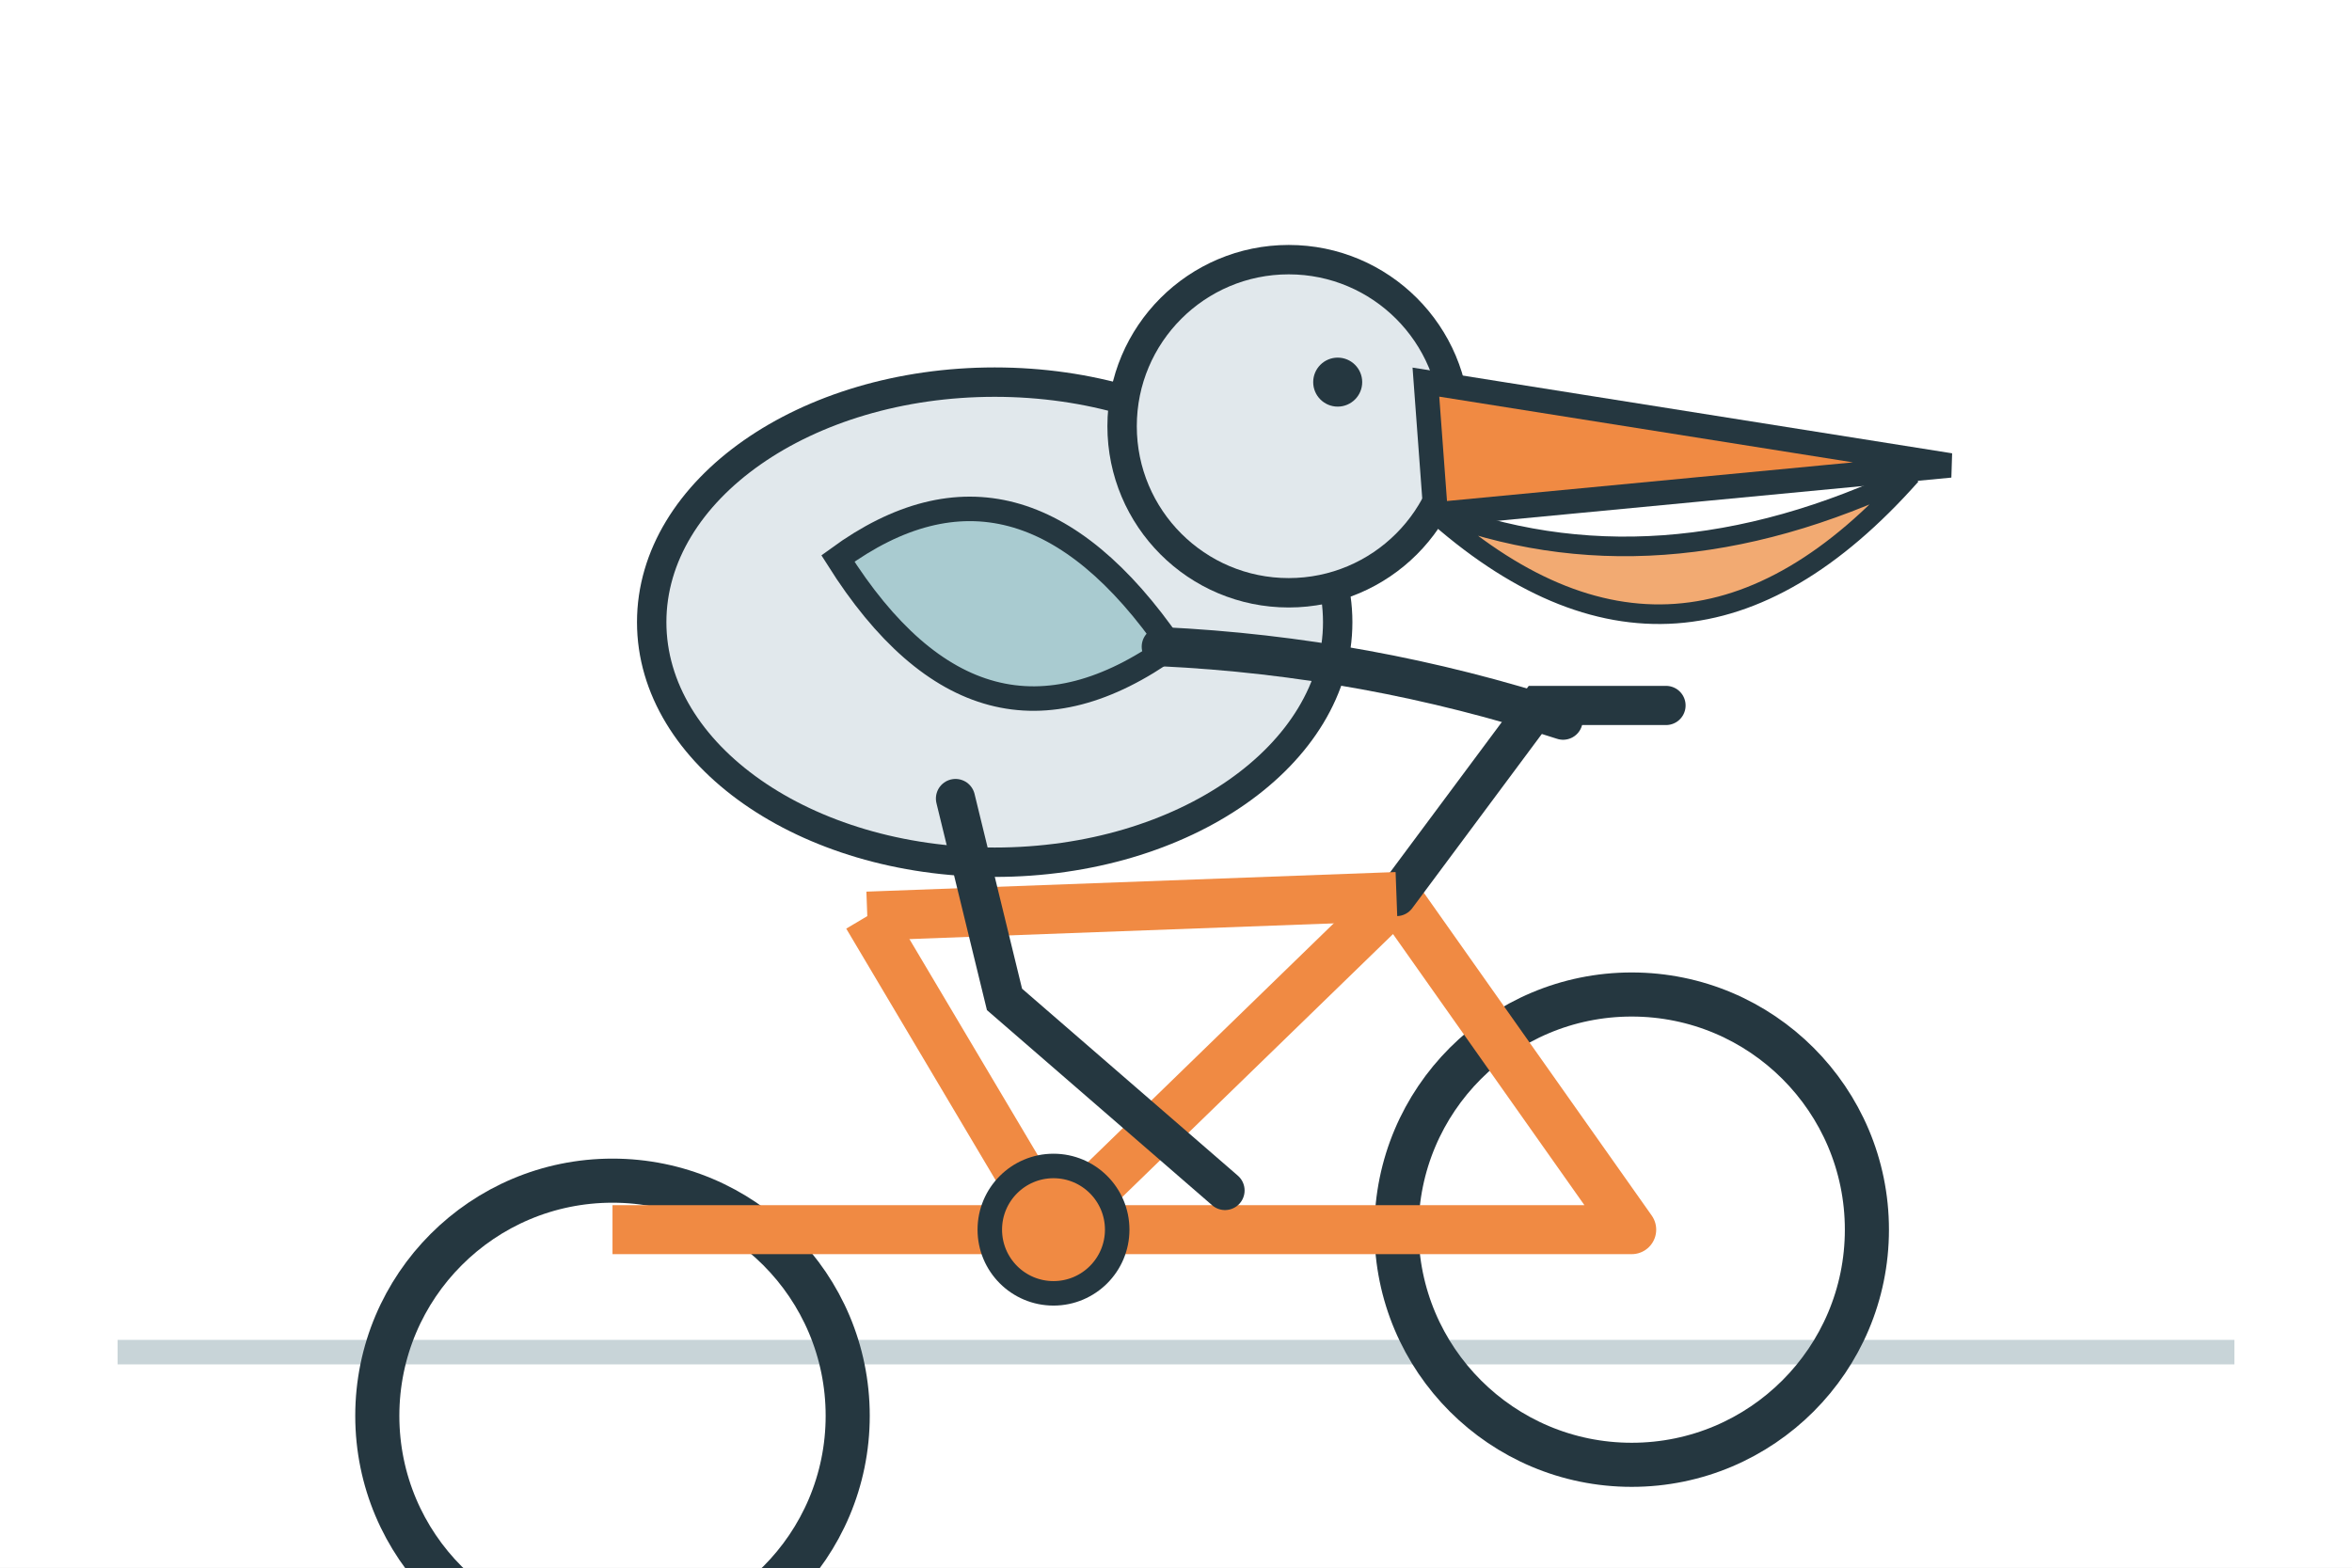
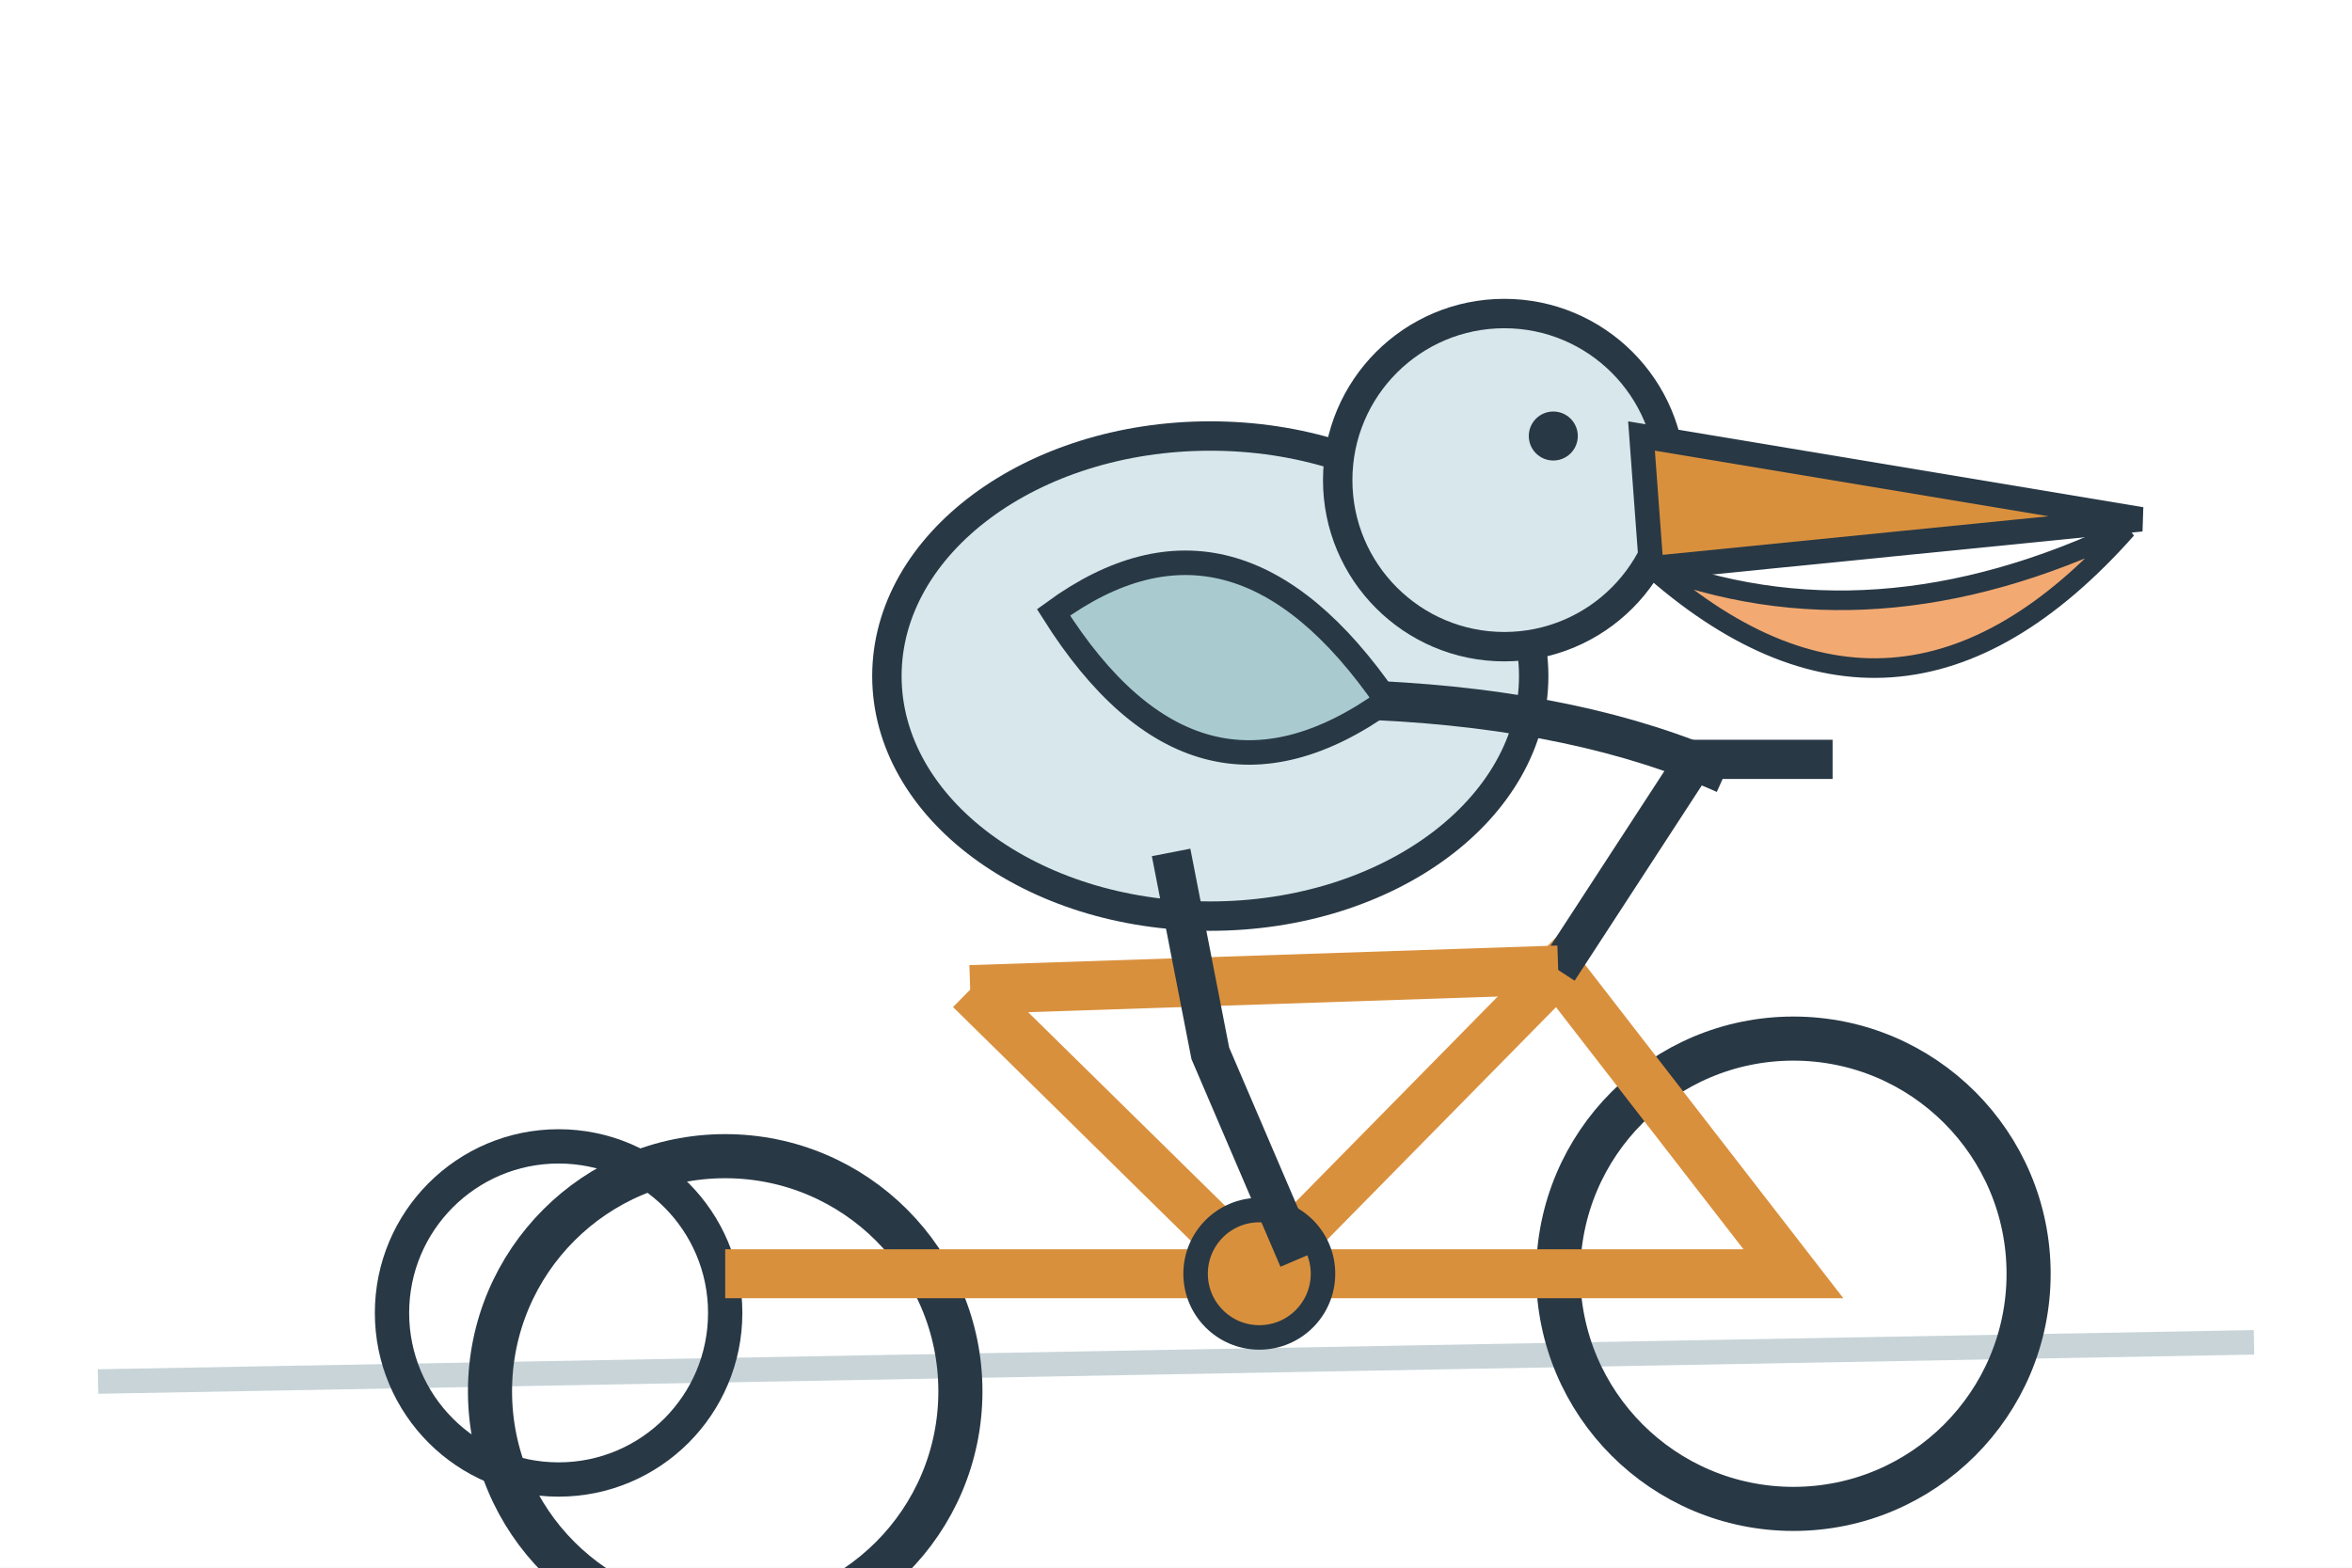
<svg xmlns="http://www.w3.org/2000/svg" width="480" height="320" viewBox="0 0 480 320">
  <rect width="480" height="320" fill="#ffffff" />
-   <path d="M24 276 H456" stroke="#c8d4d8" stroke-width="5" />
-   <circle data-role="front-wheel" cx="333" cy="251" r="48" fill="none" stroke="#253740" stroke-width="9" />
-   <circle data-role="rear-wheel" cx="125" cy="289" r="48" fill="none" stroke="#253740" stroke-width="9" />
-   <path data-role="frame" d="M125 251 L215 251 L285 183 L333 251 L215 251 L177 187" fill="none" stroke="#f08a43" stroke-width="10" stroke-linejoin="round" />
-   <path data-role="handlebar" d="M285 183 L314 144 L340 144" fill="none" stroke="#253740" stroke-width="8" stroke-linecap="round" />
-   <circle data-role="pedal" cx="215" cy="251" r="13" fill="#f08a43" stroke="#253740" stroke-width="5" />
-   <path data-role="frame-brace" d="M177 187 L285 183" stroke="#f08a43" stroke-width="10" />
-   <ellipse data-role="animal body pelican" cx="203" cy="127" rx="70" ry="49" fill="#e1e8ec" stroke="#253740" stroke-width="6" />
-   <circle data-role="animal head" cx="263" cy="87" r="34" fill="#e1e8ec" stroke="#253740" stroke-width="6" />
-   <path data-role="bill" d="M291 78 L398 95 L293 105 Z" fill="#f08a43" stroke="#253740" stroke-width="5" />
-   <circle data-role="eye" cx="273" cy="78" r="5" fill="#253740" />
-   <path data-role="gular pouch" d="M292 104 Q343 150 390 97 Q338 122 292 104 Z" fill="#f2aa72" stroke="#253740" stroke-width="4" />
-   <path data-role="wing" d="M171 114 Q208 87 239 132 Q200 160 171 114 Z" fill="#a9cbd0" stroke="#253740" stroke-width="5" />
-   <path data-role="foot pedal contact" d="M195 163 L205 204 L250 243" fill="none" stroke="#253740" stroke-width="8" stroke-linecap="round" />
-   <path data-role="riding grip contact" d="M237 132 Q279 134 319 147" fill="none" stroke="#253740" stroke-width="8" stroke-linecap="round" />
+   <path data-role="ground" d="M20 282 L460 274" stroke="#c8d4d8" stroke-width="5" />
+   <circle data-role="front-wheel" cx="366" cy="260" r="48" fill="none" stroke="#283845" stroke-width="9" />
+   <circle data-role="rear-wheel" cx="148" cy="284" r="48" fill="none" stroke="#283845" stroke-width="9" />
+   <circle data-role="auxiliary-wheel" cx="114" cy="268" r="34" fill="none" stroke="#283845" stroke-width="7" />
+   <path data-role="frame" d="M148 260 L257 260 L318 198 L366 260 L257 260 L198 202" fill="none" stroke="#d9903d" stroke-width="10" />
+   <path data-role="handlebar" d="M318 198 L346 155 L374 155" fill="none" stroke="#283845" stroke-width="8" />
+   <circle data-role="pedal" cx="257" cy="260" r="13" fill="#d9903d" stroke="#283845" stroke-width="5" />
+   <path data-role="frame-brace" d="M198 202 L318 198" stroke="#d9903d" stroke-width="10" />
+   <ellipse data-role="animal body pelican" cx="247" cy="138" rx="66" ry="49" fill="#d8e7eb" stroke="#283845" stroke-width="6" />
+   <circle data-role="animal head" cx="307" cy="98" r="34" fill="#d8e7eb" stroke="#283845" stroke-width="6" />
+   <path data-role="bill" d="M335 89 L437 106 L337 116 Z" fill="#d9903d" stroke="#283845" stroke-width="5" />
+   <circle data-role="eye" cx="317" cy="89" r="5" fill="#283845" />
+   <path data-role="gular pouch" d="M336 115 Q387 161 434 108 Q382 133 336 115 Z" fill="#f2aa72" stroke="#283845" stroke-width="4" />
+   <path data-role="wing" d="M215 125 Q252 98 283 143 Q244 171 215 125 Z" fill="#a9cbd0" stroke="#283845" stroke-width="5" />
+   <path data-role="foot pedal contact" d="M239 174 L247 215 L265 257" fill="none" stroke="#283845" stroke-width="8" />
+   <path data-role="riding grip contact" d="M281 143 Q323 145 352 158" fill="none" stroke="#283845" stroke-width="8" />
</svg>
